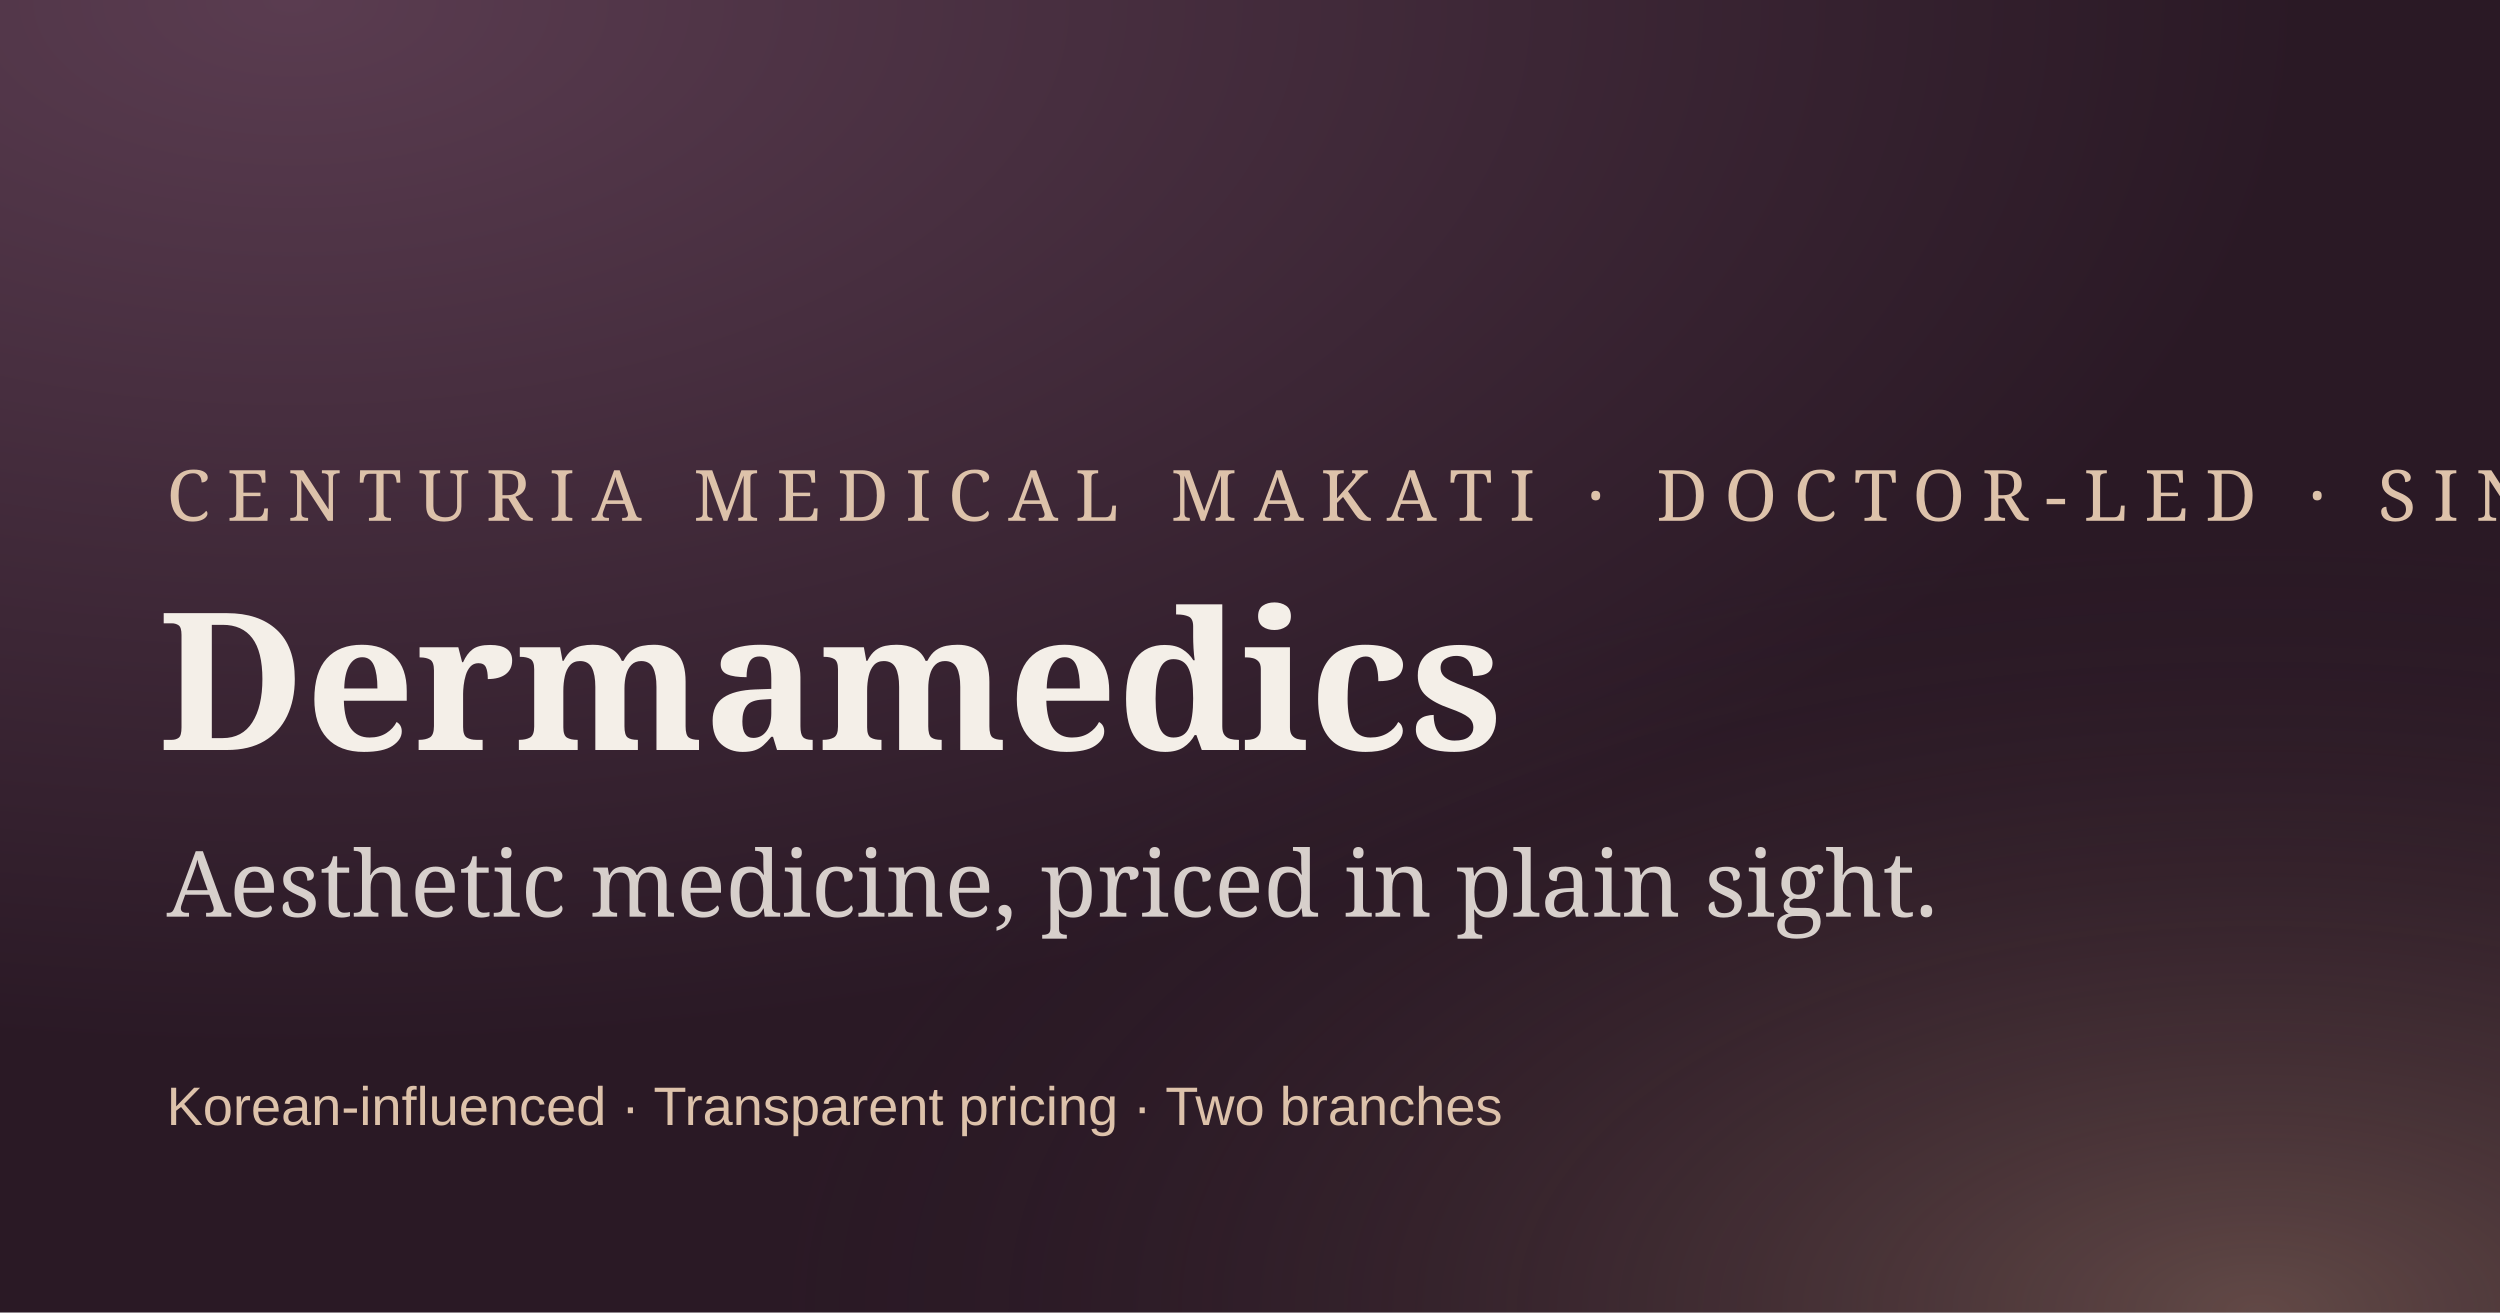
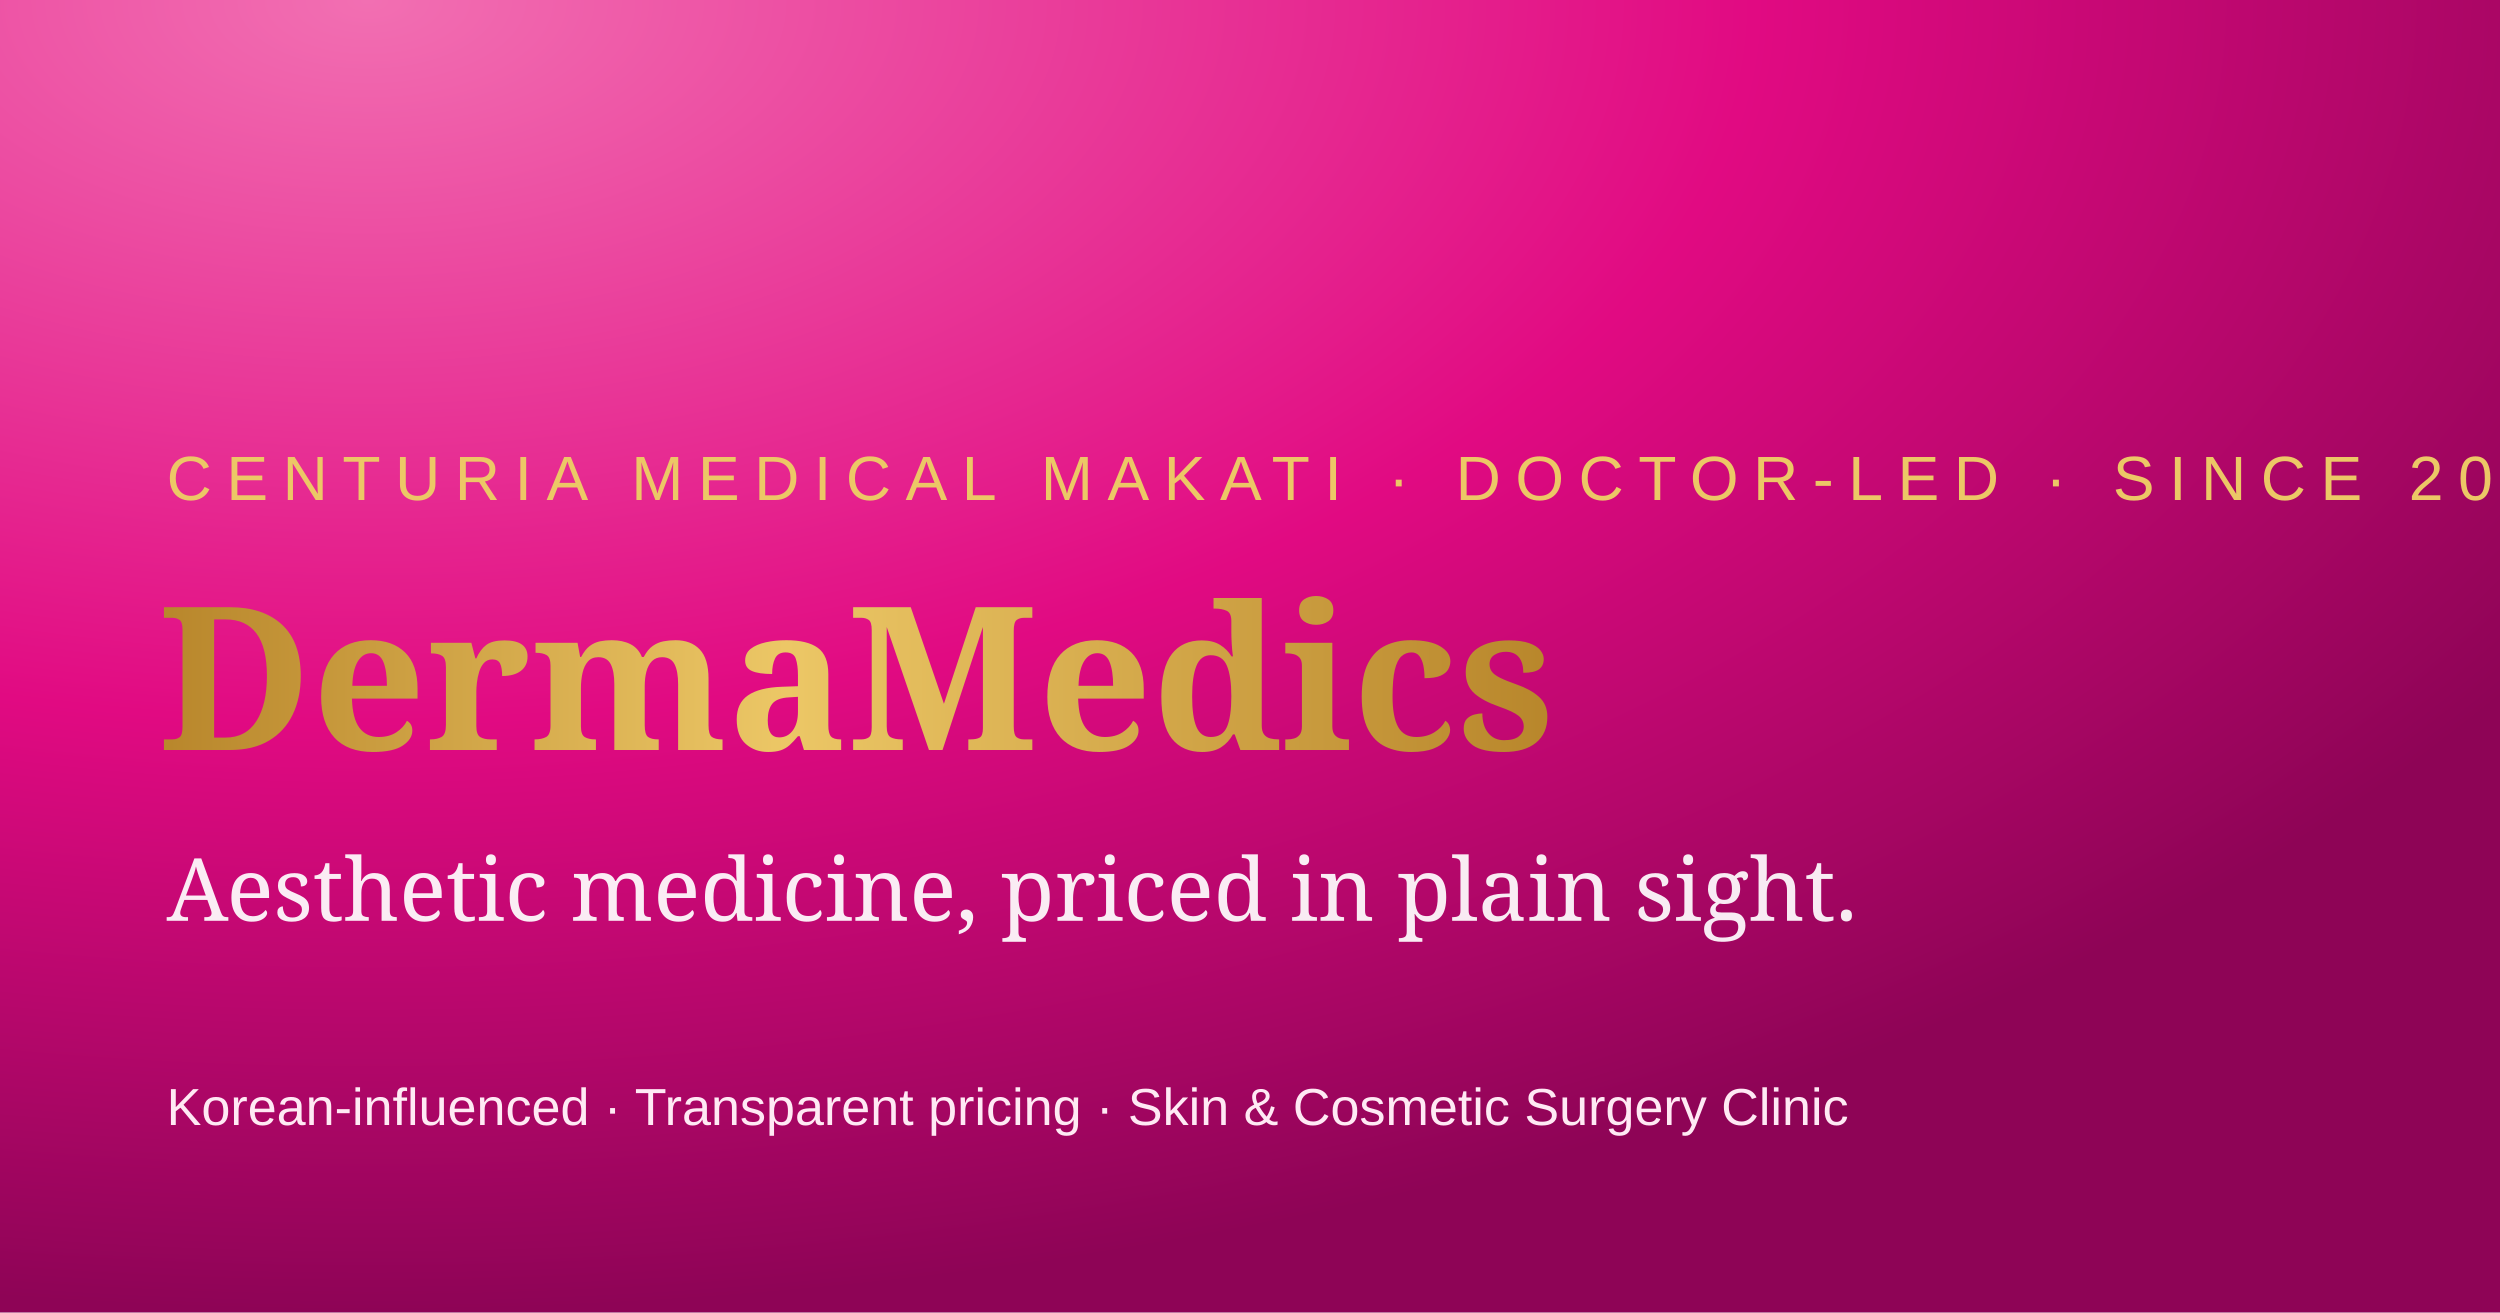
<svg xmlns="http://www.w3.org/2000/svg" viewBox="0 0 1200 630">
  <defs>
-     <radialGradient id="g1" cx="12%" cy="0%" r="80%">
-       <stop offset="0%" stop-color="#5a3c50" />
-       <stop offset="100%" stop-color="#2a1925" />
+     <radialGradient id="g1" cx="15%" cy="0%" r="100%">
+       <stop offset="0%" stop-color="#f26fb2" />
+       <stop offset="55%" stop-color="#e10a82" />
+       <stop offset="100%" stop-color="#8e0456" />
    </radialGradient>
-     <radialGradient id="g2" cx="90%" cy="100%" r="60%">
-       <stop offset="0%" stop-color="#c9a284" stop-opacity="0.35" />
-       <stop offset="100%" stop-color="#2a1925" stop-opacity="0" />
-     </radialGradient>
+     <linearGradient id="gold" x1="0" y1="0" x2="1" y2="0">
+       <stop offset="0%" stop-color="#b8862b" />
+       <stop offset="45%" stop-color="#ecc766" />
+       <stop offset="100%" stop-color="#b8862b" />
+     </linearGradient>
  </defs>
  <rect width="1200" height="630" fill="url(#g1)" />
-   <rect width="1200" height="630" fill="url(#g2)" />
-   <text x="80" y="250" font-family="Georgia, serif" font-size="34" letter-spacing="8" fill="#ddc2aa">CENTURIA MEDICAL MAKATI · DOCTOR-LED · SINCE 2010</text>
-   <text x="76" y="360" font-family="Georgia, serif" font-size="92" font-weight="700" fill="#f4efe8">Dermamedics</text>
-   <text x="80" y="440" font-family="Georgia, serif" font-size="44" fill="#f4efe8" opacity="0.85">Aesthetic medicine, priced in plain sight.</text>
-   <text x="80" y="540" font-family="Arial, sans-serif" font-size="26" fill="#ddc2aa">Korean-influenced · Transparent pricing · Two branches</text>
+   <text x="80" y="240" font-family="Arial, sans-serif" font-size="30" letter-spacing="7" fill="#ecc766">CENTURIA MEDICAL MAKATI · DOCTOR-LED · SINCE 2010</text>
+   <text x="76" y="360" font-family="Georgia, serif" font-size="96" font-weight="700" fill="url(#gold)">DermaMedics</text>
+   <text x="80" y="442" font-family="Georgia, serif" font-size="42" fill="#ffffff" opacity="0.92">Aesthetic medicine, priced in plain sight.</text>
+   <text x="80" y="540" font-family="Arial, sans-serif" font-size="25" fill="#ffe9f4">Korean-influenced · Transparent pricing · Skin &amp; Cosmetic Surgery Clinic</text>
</svg>
